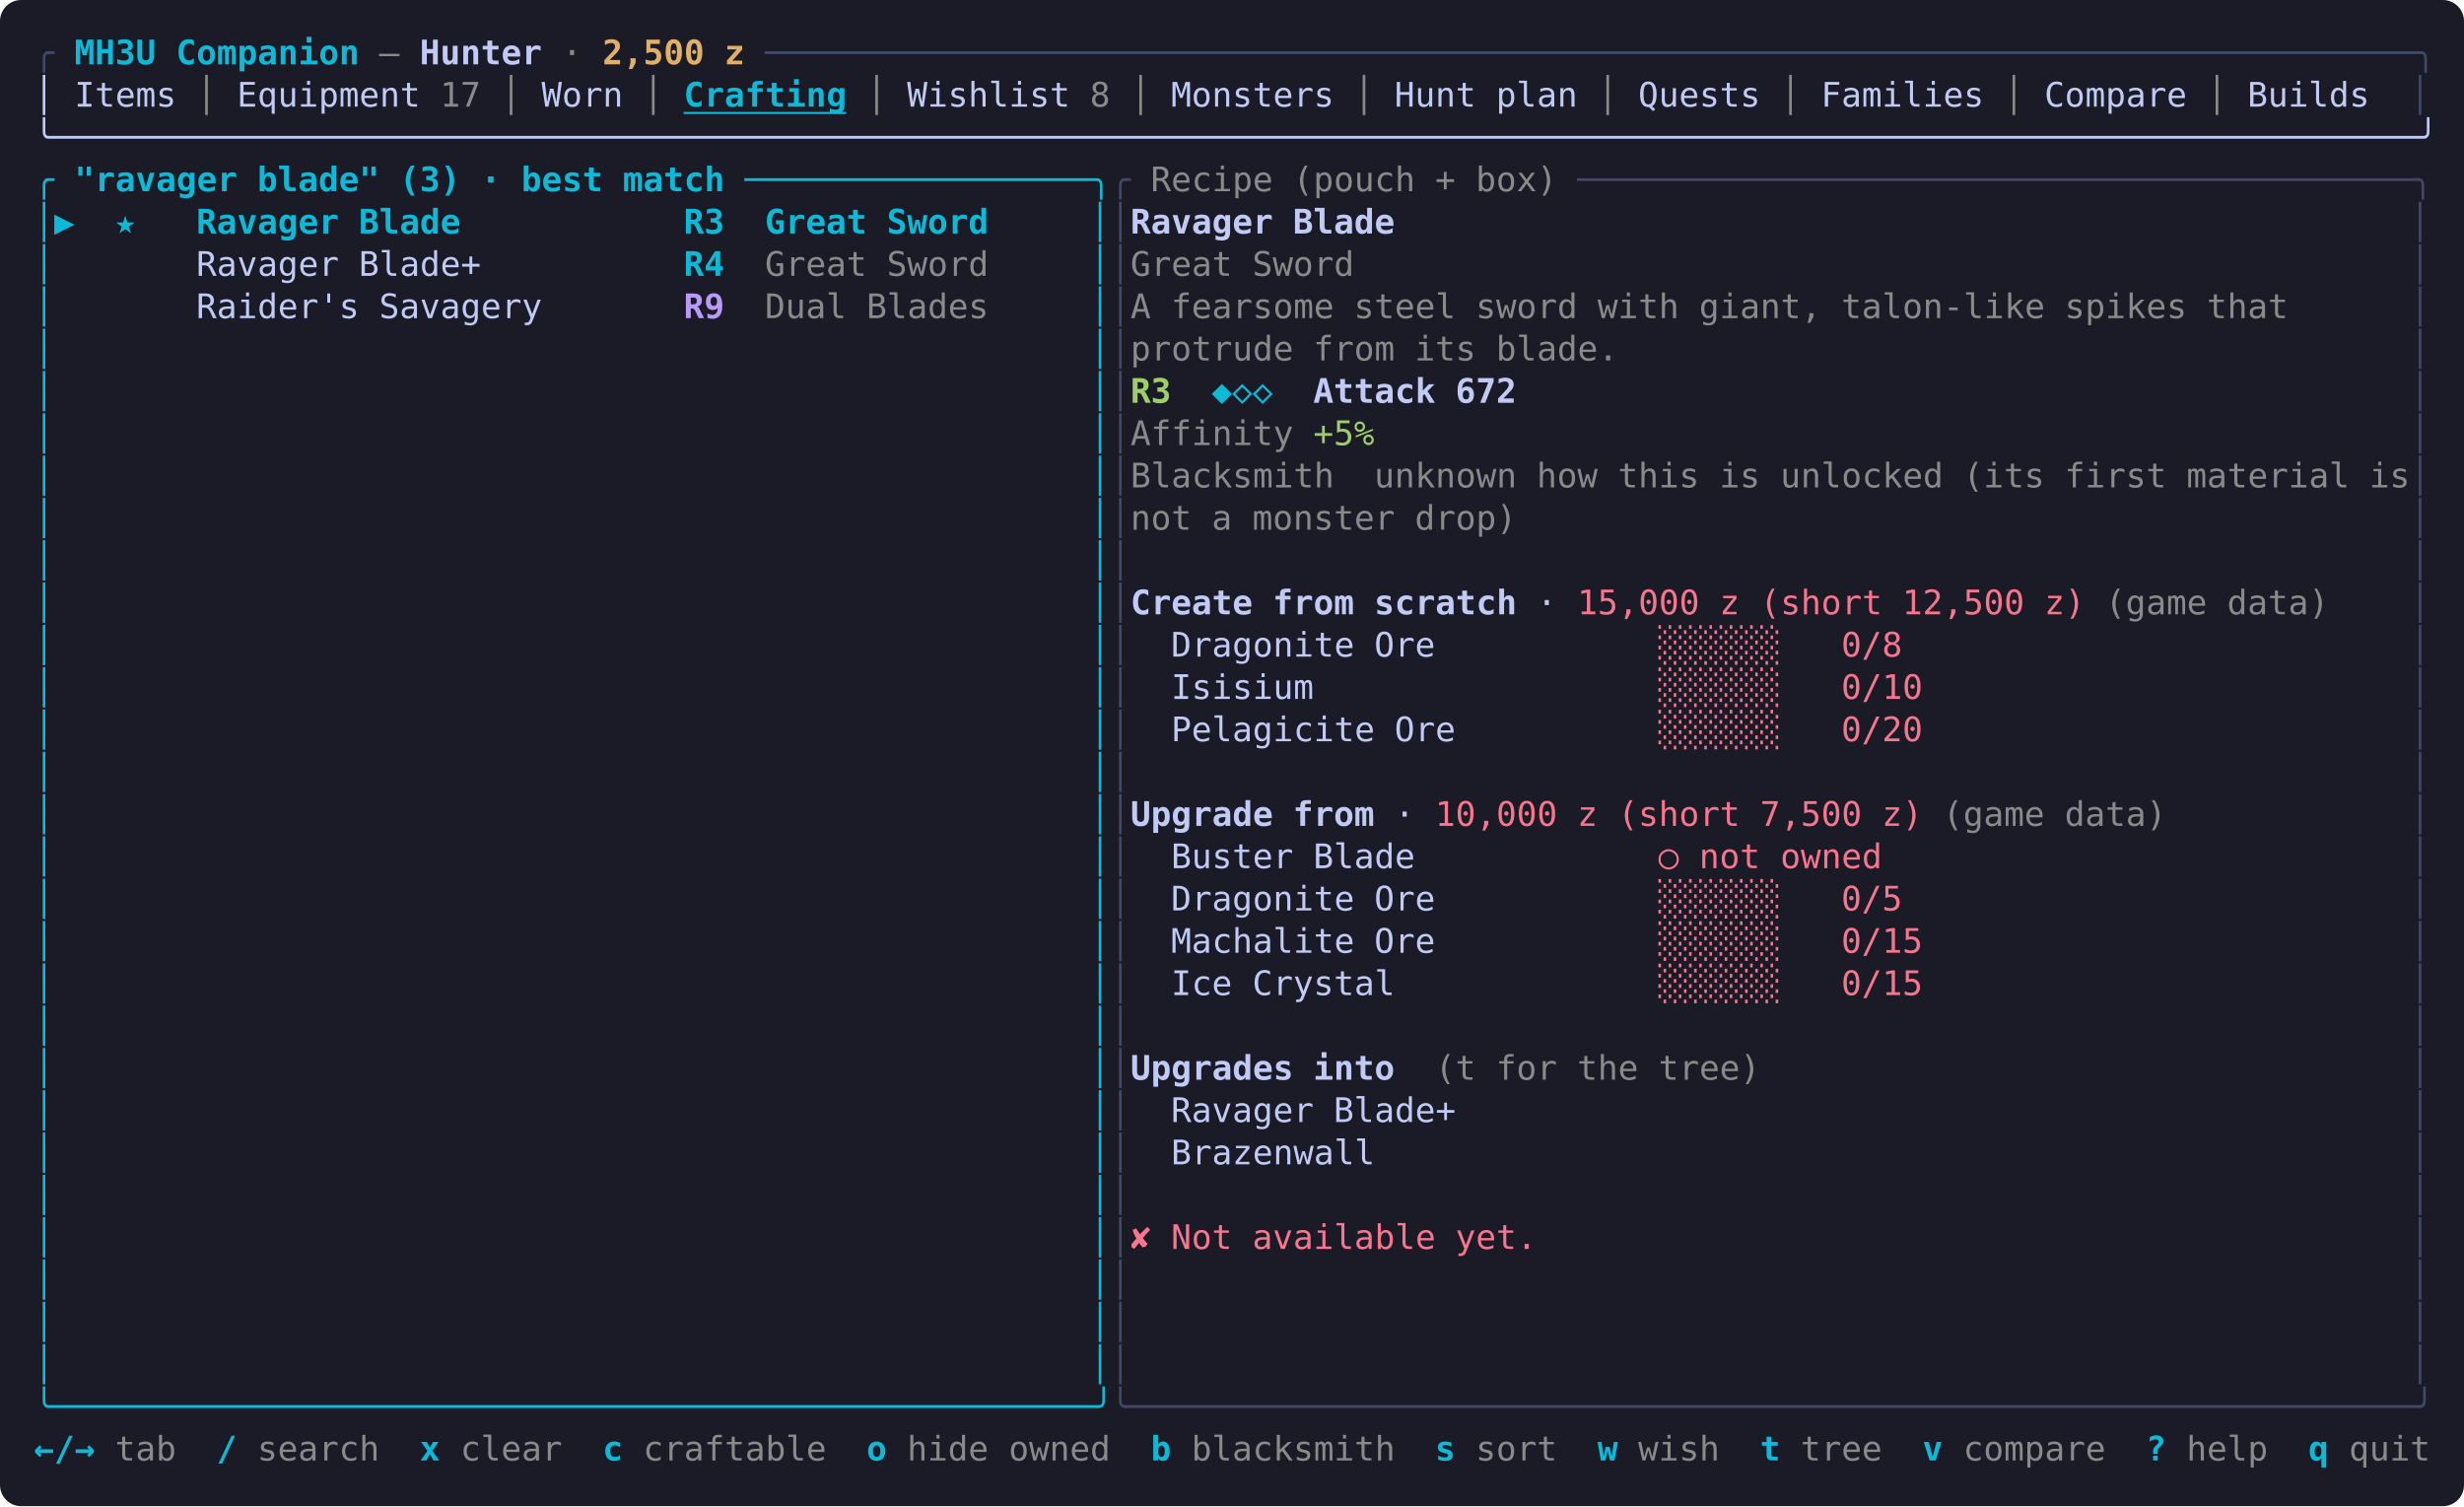
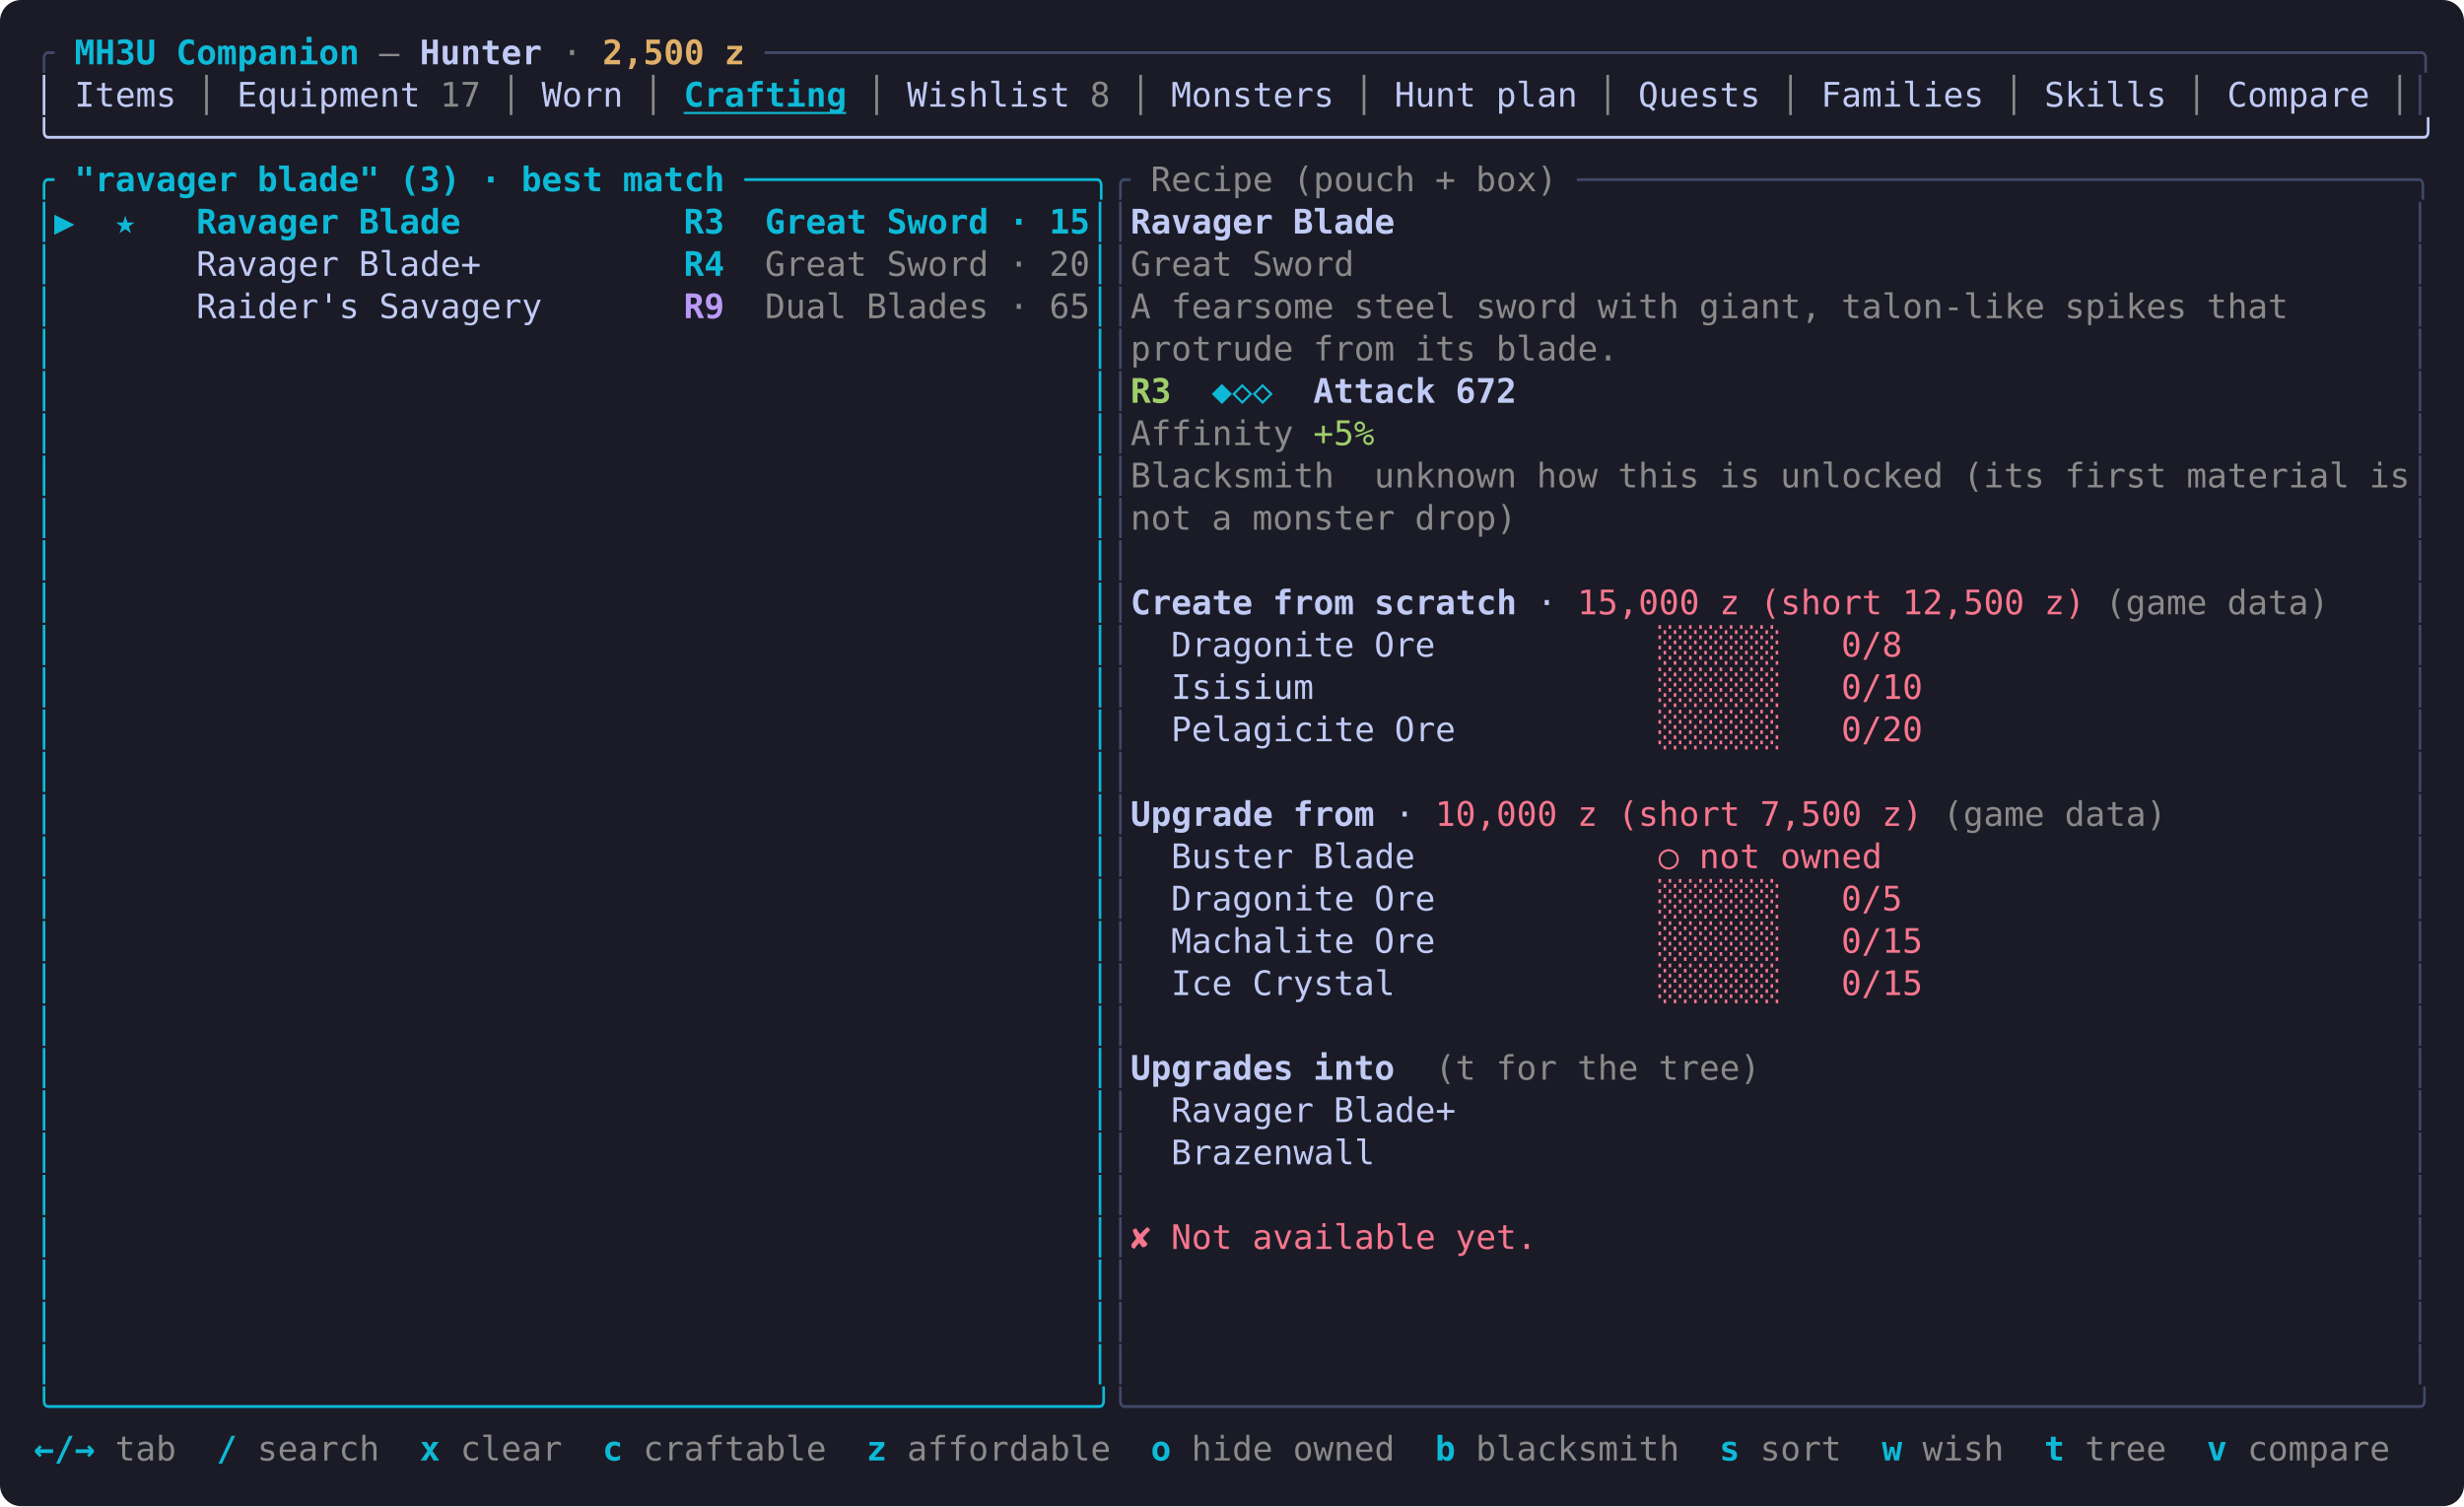
<svg xmlns="http://www.w3.org/2000/svg" width="1164.8" height="712" viewBox="0 0 1164.8 712" role="img">
  <rect width="100%" height="100%" rx="10" fill="#1a1b26" />
  <g font-family="'JetBrains Mono','JetBrainsMono Nerd Font','DejaVu Sans Mono',Menlo,Consolas,monospace" font-size="16">
    <text x="16.0" y="30.4" textLength="9.6" lengthAdjust="spacing" fill="#414868">╭</text>
    <text x="35.2" y="30.4" textLength="38.4" lengthAdjust="spacing" fill="#0db9d7" font-weight="bold">MH3U</text>
    <text x="83.2" y="30.4" textLength="86.4" lengthAdjust="spacing" fill="#0db9d7" font-weight="bold">Companion</text>
    <text x="179.2" y="30.4" textLength="9.6" lengthAdjust="spacing" fill="#8a8a8a">—</text>
    <text x="198.4" y="30.4" textLength="57.6" lengthAdjust="spacing" fill="#c0caf5" font-weight="bold">Hunter</text>
    <text x="265.6" y="30.4" textLength="9.6" lengthAdjust="spacing" fill="#8a8a8a">·</text>
    <text x="284.8" y="30.4" textLength="48.0" lengthAdjust="spacing" fill="#e0af68" font-weight="bold">2,500</text>
    <text x="342.4" y="30.4" textLength="9.6" lengthAdjust="spacing" fill="#e0af68" font-weight="bold">z</text>
    <text x="361.6" y="30.4" textLength="787.2" lengthAdjust="spacing" fill="#414868">─────────────────────────────────────────────────────────────────────────────────╮</text>
    <text x="16.0" y="50.4" textLength="9.6" lengthAdjust="spacing" fill="#c0caf5">│</text>
    <text x="35.2" y="50.4" textLength="48.0" lengthAdjust="spacing" fill="#c0caf5">Items</text>
    <text x="92.8" y="50.4" textLength="9.6" lengthAdjust="spacing" fill="#8a8a8a">│</text>
    <text x="112.0" y="50.4" textLength="86.4" lengthAdjust="spacing" fill="#c0caf5">Equipment</text>
    <text x="208.0" y="50.4" textLength="19.2" lengthAdjust="spacing" fill="#8a8a8a">17</text>
    <text x="236.8" y="50.4" textLength="9.6" lengthAdjust="spacing" fill="#8a8a8a">│</text>
    <text x="256.0" y="50.4" textLength="38.4" lengthAdjust="spacing" fill="#c0caf5">Worn</text>
    <text x="304.0" y="50.4" textLength="9.6" lengthAdjust="spacing" fill="#8a8a8a">│</text>
    <text x="323.2" y="50.4" textLength="76.8" lengthAdjust="spacing" fill="#0db9d7" font-weight="bold">Crafting</text>
    <line x1="323.2" y1="53.4" x2="400.0" y2="53.4" stroke="#0db9d7" stroke-width="1" />
    <text x="409.6" y="50.4" textLength="9.6" lengthAdjust="spacing" fill="#8a8a8a">│</text>
    <text x="428.8" y="50.4" textLength="76.8" lengthAdjust="spacing" fill="#c0caf5">Wishlist</text>
    <text x="515.2" y="50.4" textLength="9.6" lengthAdjust="spacing" fill="#8a8a8a">8</text>
    <text x="534.4" y="50.4" textLength="9.6" lengthAdjust="spacing" fill="#8a8a8a">│</text>
    <text x="553.6" y="50.4" textLength="76.8" lengthAdjust="spacing" fill="#c0caf5">Monsters</text>
    <text x="640.0" y="50.4" textLength="9.6" lengthAdjust="spacing" fill="#8a8a8a">│</text>
    <text x="659.2" y="50.4" textLength="38.4" lengthAdjust="spacing" fill="#c0caf5">Hunt</text>
    <text x="707.2" y="50.4" textLength="38.4" lengthAdjust="spacing" fill="#c0caf5">plan</text>
    <text x="755.2" y="50.4" textLength="9.6" lengthAdjust="spacing" fill="#8a8a8a">│</text>
    <text x="774.4" y="50.4" textLength="57.6" lengthAdjust="spacing" fill="#c0caf5">Quests</text>
    <text x="841.6" y="50.4" textLength="9.6" lengthAdjust="spacing" fill="#8a8a8a">│</text>
    <text x="860.8" y="50.4" textLength="76.8" lengthAdjust="spacing" fill="#c0caf5">Families</text>
    <text x="947.2" y="50.4" textLength="9.6" lengthAdjust="spacing" fill="#8a8a8a">│</text>
-     <text x="966.4" y="50.4" textLength="67.2" lengthAdjust="spacing" fill="#c0caf5">Compare</text>
-     <text x="1043.2" y="50.4" textLength="9.6" lengthAdjust="spacing" fill="#8a8a8a">│</text>
-     <text x="1062.4" y="50.4" textLength="57.6" lengthAdjust="spacing" fill="#c0caf5">Builds</text>
+     <text x="966.4" y="50.4" textLength="57.6" lengthAdjust="spacing" fill="#c0caf5">Skills</text>
+     <text x="1033.6" y="50.4" textLength="9.6" lengthAdjust="spacing" fill="#8a8a8a">│</text>
+     <text x="1052.8" y="50.4" textLength="67.2" lengthAdjust="spacing" fill="#c0caf5">Compare</text>
+     <text x="1129.6" y="50.4" textLength="9.6" lengthAdjust="spacing" fill="#8a8a8a">│</text>
    <text x="1139.2" y="50.4" textLength="9.6" lengthAdjust="spacing" fill="#414868">│</text>
    <text x="16.0" y="70.4" textLength="1132.8" lengthAdjust="spacing" fill="#c0caf5">╰────────────────────────────────────────────────────────────────────────────────────────────────────────────────────╯</text>
    <text x="16.0" y="90.4" textLength="9.6" lengthAdjust="spacing" fill="#0db9d7">╭</text>
    <text x="35.2" y="90.4" textLength="76.8" lengthAdjust="spacing" fill="#0db9d7" font-weight="bold">"ravager</text>
    <text x="121.6" y="90.4" textLength="57.6" lengthAdjust="spacing" fill="#0db9d7" font-weight="bold">blade"</text>
    <text x="188.8" y="90.4" textLength="28.8" lengthAdjust="spacing" fill="#0db9d7" font-weight="bold">(3)</text>
    <text x="227.2" y="90.4" textLength="9.6" lengthAdjust="spacing" fill="#0db9d7" font-weight="bold">·</text>
    <text x="246.4" y="90.4" textLength="38.4" lengthAdjust="spacing" fill="#0db9d7" font-weight="bold">best</text>
    <text x="294.4" y="90.4" textLength="48.0" lengthAdjust="spacing" fill="#0db9d7" font-weight="bold">match</text>
    <text x="352.0" y="90.4" textLength="172.8" lengthAdjust="spacing" fill="#0db9d7">─────────────────╮</text>
    <text x="524.8" y="90.4" textLength="9.6" lengthAdjust="spacing" fill="#414868">╭</text>
    <text x="544.0" y="90.4" textLength="57.6" lengthAdjust="spacing" fill="#8a8a8a">Recipe</text>
    <text x="611.2" y="90.4" textLength="57.6" lengthAdjust="spacing" fill="#8a8a8a">(pouch</text>
    <text x="678.4" y="90.4" textLength="9.6" lengthAdjust="spacing" fill="#8a8a8a">+</text>
    <text x="697.6" y="90.4" textLength="38.4" lengthAdjust="spacing" fill="#8a8a8a">box)</text>
    <text x="745.6" y="90.4" textLength="403.2" lengthAdjust="spacing" fill="#414868">─────────────────────────────────────────╮</text>
    <text x="16.0" y="110.4" textLength="9.6" lengthAdjust="spacing" fill="#0db9d7">│</text>
    <text x="25.6" y="110.4" textLength="9.6" lengthAdjust="spacing" fill="#0db9d7" font-weight="bold">▶︎</text>
    <text x="54.4" y="110.4" textLength="9.6" lengthAdjust="spacing" fill="#0db9d7" font-weight="bold">★︎</text>
    <text x="92.8" y="110.4" textLength="67.2" lengthAdjust="spacing" fill="#0db9d7" font-weight="bold">Ravager</text>
    <text x="169.6" y="110.4" textLength="48.0" lengthAdjust="spacing" fill="#0db9d7" font-weight="bold">Blade</text>
    <text x="323.2" y="110.4" textLength="19.2" lengthAdjust="spacing" fill="#0db9d7" font-weight="bold">R3</text>
    <text x="361.6" y="110.4" textLength="48.0" lengthAdjust="spacing" fill="#0db9d7" font-weight="bold">Great</text>
    <text x="419.2" y="110.4" textLength="48.0" lengthAdjust="spacing" fill="#0db9d7" font-weight="bold">Sword</text>
+     <text x="476.8" y="110.4" textLength="9.6" lengthAdjust="spacing" fill="#0db9d7" font-weight="bold">·</text>
+     <text x="496.0" y="110.4" textLength="19.2" lengthAdjust="spacing" fill="#0db9d7" font-weight="bold">15</text>
    <text x="515.2" y="110.4" textLength="9.6" lengthAdjust="spacing" fill="#0db9d7">│</text>
    <text x="524.8" y="110.4" textLength="9.6" lengthAdjust="spacing" fill="#414868">│</text>
    <text x="534.4" y="110.4" textLength="67.2" lengthAdjust="spacing" fill="#c0caf5" font-weight="bold">Ravager</text>
    <text x="611.2" y="110.4" textLength="48.0" lengthAdjust="spacing" fill="#c0caf5" font-weight="bold">Blade</text>
    <text x="1139.2" y="110.4" textLength="9.6" lengthAdjust="spacing" fill="#414868">│</text>
    <text x="16.0" y="130.4" textLength="9.6" lengthAdjust="spacing" fill="#0db9d7">│</text>
    <text x="92.8" y="130.4" textLength="67.2" lengthAdjust="spacing" fill="#c0caf5">Ravager</text>
    <text x="169.6" y="130.4" textLength="57.6" lengthAdjust="spacing" fill="#c0caf5">Blade+</text>
    <text x="323.2" y="130.4" textLength="19.2" lengthAdjust="spacing" fill="#0db9d7" font-weight="bold">R4</text>
    <text x="361.6" y="130.4" textLength="48.0" lengthAdjust="spacing" fill="#8a8a8a">Great</text>
    <text x="419.2" y="130.4" textLength="48.0" lengthAdjust="spacing" fill="#8a8a8a">Sword</text>
+     <text x="476.8" y="130.4" textLength="9.6" lengthAdjust="spacing" fill="#8a8a8a">·</text>
+     <text x="496.0" y="130.4" textLength="19.2" lengthAdjust="spacing" fill="#8a8a8a">20</text>
    <text x="515.2" y="130.4" textLength="9.6" lengthAdjust="spacing" fill="#0db9d7">│</text>
    <text x="524.8" y="130.4" textLength="9.6" lengthAdjust="spacing" fill="#414868">│</text>
    <text x="534.4" y="130.4" textLength="48.0" lengthAdjust="spacing" fill="#8a8a8a">Great</text>
    <text x="592.0" y="130.4" textLength="48.0" lengthAdjust="spacing" fill="#8a8a8a">Sword</text>
    <text x="1139.2" y="130.4" textLength="9.6" lengthAdjust="spacing" fill="#414868">│</text>
    <text x="16.0" y="150.4" textLength="9.6" lengthAdjust="spacing" fill="#0db9d7">│</text>
    <text x="92.8" y="150.4" textLength="76.8" lengthAdjust="spacing" fill="#c0caf5">Raider's</text>
    <text x="179.2" y="150.4" textLength="76.8" lengthAdjust="spacing" fill="#c0caf5">Savagery</text>
    <text x="323.2" y="150.4" textLength="19.2" lengthAdjust="spacing" fill="#bb9af7" font-weight="bold">R9</text>
    <text x="361.6" y="150.4" textLength="38.4" lengthAdjust="spacing" fill="#8a8a8a">Dual</text>
    <text x="409.6" y="150.4" textLength="57.6" lengthAdjust="spacing" fill="#8a8a8a">Blades</text>
+     <text x="476.8" y="150.4" textLength="9.6" lengthAdjust="spacing" fill="#8a8a8a">·</text>
+     <text x="496.0" y="150.4" textLength="19.2" lengthAdjust="spacing" fill="#8a8a8a">65</text>
    <text x="515.2" y="150.4" textLength="9.6" lengthAdjust="spacing" fill="#0db9d7">│</text>
    <text x="524.8" y="150.4" textLength="9.6" lengthAdjust="spacing" fill="#414868">│</text>
    <text x="534.4" y="150.4" textLength="9.6" lengthAdjust="spacing" fill="#8a8a8a">A</text>
    <text x="553.6" y="150.4" textLength="76.8" lengthAdjust="spacing" fill="#8a8a8a">fearsome</text>
    <text x="640.0" y="150.4" textLength="48.0" lengthAdjust="spacing" fill="#8a8a8a">steel</text>
    <text x="697.6" y="150.4" textLength="48.0" lengthAdjust="spacing" fill="#8a8a8a">sword</text>
    <text x="755.2" y="150.4" textLength="38.4" lengthAdjust="spacing" fill="#8a8a8a">with</text>
    <text x="803.2" y="150.4" textLength="57.6" lengthAdjust="spacing" fill="#8a8a8a">giant,</text>
    <text x="870.4" y="150.4" textLength="96.0" lengthAdjust="spacing" fill="#8a8a8a">talon-like</text>
    <text x="976.0" y="150.4" textLength="57.6" lengthAdjust="spacing" fill="#8a8a8a">spikes</text>
    <text x="1043.2" y="150.4" textLength="38.4" lengthAdjust="spacing" fill="#8a8a8a">that</text>
    <text x="1139.2" y="150.4" textLength="9.6" lengthAdjust="spacing" fill="#414868">│</text>
    <text x="16.0" y="170.4" textLength="9.6" lengthAdjust="spacing" fill="#0db9d7">│</text>
    <text x="515.2" y="170.4" textLength="9.6" lengthAdjust="spacing" fill="#0db9d7">│</text>
    <text x="524.8" y="170.4" textLength="9.6" lengthAdjust="spacing" fill="#414868">│</text>
    <text x="534.4" y="170.4" textLength="76.8" lengthAdjust="spacing" fill="#8a8a8a">protrude</text>
    <text x="620.8" y="170.4" textLength="38.4" lengthAdjust="spacing" fill="#8a8a8a">from</text>
    <text x="668.8" y="170.4" textLength="28.8" lengthAdjust="spacing" fill="#8a8a8a">its</text>
    <text x="707.2" y="170.4" textLength="57.6" lengthAdjust="spacing" fill="#8a8a8a">blade.</text>
    <text x="1139.2" y="170.4" textLength="9.6" lengthAdjust="spacing" fill="#414868">│</text>
    <text x="16.0" y="190.4" textLength="9.6" lengthAdjust="spacing" fill="#0db9d7">│</text>
    <text x="515.2" y="190.4" textLength="9.6" lengthAdjust="spacing" fill="#0db9d7">│</text>
    <text x="524.8" y="190.4" textLength="9.6" lengthAdjust="spacing" fill="#414868">│</text>
    <text x="534.4" y="190.4" textLength="19.2" lengthAdjust="spacing" fill="#9ece6a" font-weight="bold">R3</text>
    <text x="572.8" y="190.4" textLength="28.8" lengthAdjust="spacing" fill="#0db9d7">◆◇◇</text>
    <text x="620.8" y="190.4" textLength="57.6" lengthAdjust="spacing" fill="#c0caf5" font-weight="bold">Attack</text>
    <text x="688.0" y="190.4" textLength="28.8" lengthAdjust="spacing" fill="#c0caf5" font-weight="bold">672</text>
    <text x="1139.2" y="190.4" textLength="9.6" lengthAdjust="spacing" fill="#414868">│</text>
    <text x="16.0" y="210.4" textLength="9.6" lengthAdjust="spacing" fill="#0db9d7">│</text>
    <text x="515.2" y="210.4" textLength="9.6" lengthAdjust="spacing" fill="#0db9d7">│</text>
    <text x="524.8" y="210.4" textLength="9.6" lengthAdjust="spacing" fill="#414868">│</text>
    <text x="534.4" y="210.4" textLength="76.8" lengthAdjust="spacing" fill="#8a8a8a">Affinity</text>
    <text x="620.8" y="210.4" textLength="28.8" lengthAdjust="spacing" fill="#9ece6a">+5%</text>
    <text x="1139.2" y="210.4" textLength="9.6" lengthAdjust="spacing" fill="#414868">│</text>
    <text x="16.0" y="230.4" textLength="9.6" lengthAdjust="spacing" fill="#0db9d7">│</text>
    <text x="515.2" y="230.4" textLength="9.6" lengthAdjust="spacing" fill="#0db9d7">│</text>
    <text x="524.8" y="230.4" textLength="9.6" lengthAdjust="spacing" fill="#414868">│</text>
    <text x="534.4" y="230.4" textLength="96.0" lengthAdjust="spacing" fill="#8a8a8a">Blacksmith</text>
    <text x="649.6" y="230.4" textLength="67.2" lengthAdjust="spacing" fill="#8a8a8a">unknown</text>
    <text x="726.4" y="230.4" textLength="28.8" lengthAdjust="spacing" fill="#8a8a8a">how</text>
    <text x="764.8" y="230.4" textLength="38.4" lengthAdjust="spacing" fill="#8a8a8a">this</text>
    <text x="812.8" y="230.4" textLength="19.2" lengthAdjust="spacing" fill="#8a8a8a">is</text>
    <text x="841.6" y="230.4" textLength="76.8" lengthAdjust="spacing" fill="#8a8a8a">unlocked</text>
    <text x="928.0" y="230.4" textLength="38.4" lengthAdjust="spacing" fill="#8a8a8a">(its</text>
    <text x="976.0" y="230.4" textLength="48.0" lengthAdjust="spacing" fill="#8a8a8a">first</text>
    <text x="1033.6" y="230.4" textLength="76.8" lengthAdjust="spacing" fill="#8a8a8a">material</text>
    <text x="1120.0" y="230.4" textLength="19.2" lengthAdjust="spacing" fill="#8a8a8a">is</text>
    <text x="1139.2" y="230.4" textLength="9.6" lengthAdjust="spacing" fill="#414868">│</text>
    <text x="16.0" y="250.4" textLength="9.6" lengthAdjust="spacing" fill="#0db9d7">│</text>
    <text x="515.2" y="250.4" textLength="9.6" lengthAdjust="spacing" fill="#0db9d7">│</text>
    <text x="524.8" y="250.4" textLength="9.6" lengthAdjust="spacing" fill="#414868">│</text>
    <text x="534.4" y="250.4" textLength="28.8" lengthAdjust="spacing" fill="#8a8a8a">not</text>
    <text x="572.8" y="250.4" textLength="9.6" lengthAdjust="spacing" fill="#8a8a8a">a</text>
    <text x="592.0" y="250.4" textLength="67.2" lengthAdjust="spacing" fill="#8a8a8a">monster</text>
    <text x="668.8" y="250.4" textLength="48.0" lengthAdjust="spacing" fill="#8a8a8a">drop)</text>
    <text x="1139.2" y="250.4" textLength="9.6" lengthAdjust="spacing" fill="#414868">│</text>
    <text x="16.0" y="270.4" textLength="9.6" lengthAdjust="spacing" fill="#0db9d7">│</text>
    <text x="515.2" y="270.4" textLength="9.6" lengthAdjust="spacing" fill="#0db9d7">│</text>
    <text x="524.8" y="270.4" textLength="9.6" lengthAdjust="spacing" fill="#414868">│</text>
    <text x="1139.2" y="270.4" textLength="9.6" lengthAdjust="spacing" fill="#414868">│</text>
    <text x="16.0" y="290.4" textLength="9.6" lengthAdjust="spacing" fill="#0db9d7">│</text>
    <text x="515.2" y="290.4" textLength="9.6" lengthAdjust="spacing" fill="#0db9d7">│</text>
    <text x="524.8" y="290.4" textLength="9.6" lengthAdjust="spacing" fill="#414868">│</text>
    <text x="534.4" y="290.4" textLength="57.6" lengthAdjust="spacing" fill="#c0caf5" font-weight="bold">Create</text>
    <text x="601.6" y="290.4" textLength="38.4" lengthAdjust="spacing" fill="#c0caf5" font-weight="bold">from</text>
    <text x="649.6" y="290.4" textLength="67.2" lengthAdjust="spacing" fill="#c0caf5" font-weight="bold">scratch</text>
    <text x="726.4" y="290.4" textLength="9.6" lengthAdjust="spacing" fill="#c0caf5">·</text>
    <text x="745.6" y="290.4" textLength="57.6" lengthAdjust="spacing" fill="#f7768e">15,000</text>
    <text x="812.8" y="290.4" textLength="9.6" lengthAdjust="spacing" fill="#f7768e">z</text>
    <text x="832.0" y="290.4" textLength="57.6" lengthAdjust="spacing" fill="#f7768e">(short</text>
    <text x="899.2" y="290.4" textLength="57.6" lengthAdjust="spacing" fill="#f7768e">12,500</text>
    <text x="966.4" y="290.4" textLength="19.2" lengthAdjust="spacing" fill="#f7768e">z)</text>
    <text x="995.2" y="290.4" textLength="48.0" lengthAdjust="spacing" fill="#8a8a8a">(game</text>
    <text x="1052.8" y="290.4" textLength="48.0" lengthAdjust="spacing" fill="#8a8a8a">data)</text>
    <text x="1139.2" y="290.4" textLength="9.6" lengthAdjust="spacing" fill="#414868">│</text>
    <text x="16.0" y="310.4" textLength="9.6" lengthAdjust="spacing" fill="#0db9d7">│</text>
    <text x="515.2" y="310.4" textLength="9.6" lengthAdjust="spacing" fill="#0db9d7">│</text>
    <text x="524.8" y="310.4" textLength="9.6" lengthAdjust="spacing" fill="#414868">│</text>
    <text x="553.6" y="310.4" textLength="86.4" lengthAdjust="spacing" fill="#c0caf5">Dragonite</text>
    <text x="649.6" y="310.4" textLength="28.8" lengthAdjust="spacing" fill="#c0caf5">Ore</text>
    <text x="784.0" y="310.4" textLength="57.6" lengthAdjust="spacing" fill="#f7768e">░░░░░░</text>
    <text x="870.4" y="310.4" textLength="28.8" lengthAdjust="spacing" fill="#f7768e">0/8</text>
    <text x="1139.2" y="310.4" textLength="9.6" lengthAdjust="spacing" fill="#414868">│</text>
    <text x="16.0" y="330.4" textLength="9.6" lengthAdjust="spacing" fill="#0db9d7">│</text>
    <text x="515.2" y="330.4" textLength="9.6" lengthAdjust="spacing" fill="#0db9d7">│</text>
    <text x="524.8" y="330.4" textLength="9.6" lengthAdjust="spacing" fill="#414868">│</text>
    <text x="553.6" y="330.4" textLength="67.2" lengthAdjust="spacing" fill="#c0caf5">Isisium</text>
    <text x="784.0" y="330.4" textLength="57.6" lengthAdjust="spacing" fill="#f7768e">░░░░░░</text>
    <text x="870.4" y="330.4" textLength="38.4" lengthAdjust="spacing" fill="#f7768e">0/10</text>
    <text x="1139.2" y="330.4" textLength="9.6" lengthAdjust="spacing" fill="#414868">│</text>
    <text x="16.0" y="350.4" textLength="9.6" lengthAdjust="spacing" fill="#0db9d7">│</text>
    <text x="515.2" y="350.4" textLength="9.6" lengthAdjust="spacing" fill="#0db9d7">│</text>
    <text x="524.8" y="350.4" textLength="9.6" lengthAdjust="spacing" fill="#414868">│</text>
    <text x="553.6" y="350.4" textLength="96.0" lengthAdjust="spacing" fill="#c0caf5">Pelagicite</text>
    <text x="659.2" y="350.4" textLength="28.8" lengthAdjust="spacing" fill="#c0caf5">Ore</text>
    <text x="784.0" y="350.4" textLength="57.6" lengthAdjust="spacing" fill="#f7768e">░░░░░░</text>
    <text x="870.4" y="350.4" textLength="38.4" lengthAdjust="spacing" fill="#f7768e">0/20</text>
    <text x="1139.2" y="350.4" textLength="9.6" lengthAdjust="spacing" fill="#414868">│</text>
    <text x="16.0" y="370.4" textLength="9.6" lengthAdjust="spacing" fill="#0db9d7">│</text>
    <text x="515.2" y="370.4" textLength="9.6" lengthAdjust="spacing" fill="#0db9d7">│</text>
    <text x="524.8" y="370.4" textLength="9.6" lengthAdjust="spacing" fill="#414868">│</text>
    <text x="1139.2" y="370.4" textLength="9.6" lengthAdjust="spacing" fill="#414868">│</text>
    <text x="16.0" y="390.4" textLength="9.6" lengthAdjust="spacing" fill="#0db9d7">│</text>
    <text x="515.2" y="390.4" textLength="9.6" lengthAdjust="spacing" fill="#0db9d7">│</text>
    <text x="524.8" y="390.4" textLength="9.6" lengthAdjust="spacing" fill="#414868">│</text>
    <text x="534.4" y="390.4" textLength="67.2" lengthAdjust="spacing" fill="#c0caf5" font-weight="bold">Upgrade</text>
    <text x="611.2" y="390.4" textLength="38.4" lengthAdjust="spacing" fill="#c0caf5" font-weight="bold">from</text>
    <text x="659.2" y="390.4" textLength="9.6" lengthAdjust="spacing" fill="#c0caf5">·</text>
    <text x="678.4" y="390.4" textLength="57.6" lengthAdjust="spacing" fill="#f7768e">10,000</text>
    <text x="745.6" y="390.4" textLength="9.6" lengthAdjust="spacing" fill="#f7768e">z</text>
    <text x="764.8" y="390.4" textLength="57.6" lengthAdjust="spacing" fill="#f7768e">(short</text>
    <text x="832.0" y="390.4" textLength="48.0" lengthAdjust="spacing" fill="#f7768e">7,500</text>
    <text x="889.6" y="390.4" textLength="19.2" lengthAdjust="spacing" fill="#f7768e">z)</text>
    <text x="918.4" y="390.4" textLength="48.0" lengthAdjust="spacing" fill="#8a8a8a">(game</text>
    <text x="976.0" y="390.4" textLength="48.0" lengthAdjust="spacing" fill="#8a8a8a">data)</text>
    <text x="1139.2" y="390.4" textLength="9.6" lengthAdjust="spacing" fill="#414868">│</text>
    <text x="16.0" y="410.4" textLength="9.6" lengthAdjust="spacing" fill="#0db9d7">│</text>
    <text x="515.2" y="410.4" textLength="9.6" lengthAdjust="spacing" fill="#0db9d7">│</text>
    <text x="524.8" y="410.4" textLength="9.6" lengthAdjust="spacing" fill="#414868">│</text>
    <text x="553.6" y="410.4" textLength="57.6" lengthAdjust="spacing" fill="#c0caf5">Buster</text>
    <text x="620.8" y="410.4" textLength="48.0" lengthAdjust="spacing" fill="#c0caf5">Blade</text>
    <text x="784.0" y="410.4" textLength="9.6" lengthAdjust="spacing" fill="#f7768e">○</text>
    <text x="803.2" y="410.4" textLength="28.8" lengthAdjust="spacing" fill="#f7768e">not</text>
    <text x="841.6" y="410.4" textLength="48.0" lengthAdjust="spacing" fill="#f7768e">owned</text>
    <text x="1139.2" y="410.4" textLength="9.6" lengthAdjust="spacing" fill="#414868">│</text>
    <text x="16.0" y="430.4" textLength="9.6" lengthAdjust="spacing" fill="#0db9d7">│</text>
    <text x="515.2" y="430.4" textLength="9.6" lengthAdjust="spacing" fill="#0db9d7">│</text>
    <text x="524.8" y="430.4" textLength="9.6" lengthAdjust="spacing" fill="#414868">│</text>
    <text x="553.6" y="430.4" textLength="86.4" lengthAdjust="spacing" fill="#c0caf5">Dragonite</text>
    <text x="649.6" y="430.4" textLength="28.8" lengthAdjust="spacing" fill="#c0caf5">Ore</text>
    <text x="784.0" y="430.4" textLength="57.6" lengthAdjust="spacing" fill="#f7768e">░░░░░░</text>
    <text x="870.4" y="430.4" textLength="28.8" lengthAdjust="spacing" fill="#f7768e">0/5</text>
    <text x="1139.2" y="430.4" textLength="9.6" lengthAdjust="spacing" fill="#414868">│</text>
    <text x="16.0" y="450.4" textLength="9.6" lengthAdjust="spacing" fill="#0db9d7">│</text>
    <text x="515.2" y="450.4" textLength="9.6" lengthAdjust="spacing" fill="#0db9d7">│</text>
    <text x="524.8" y="450.4" textLength="9.6" lengthAdjust="spacing" fill="#414868">│</text>
    <text x="553.6" y="450.4" textLength="86.4" lengthAdjust="spacing" fill="#c0caf5">Machalite</text>
    <text x="649.6" y="450.4" textLength="28.8" lengthAdjust="spacing" fill="#c0caf5">Ore</text>
    <text x="784.0" y="450.4" textLength="57.6" lengthAdjust="spacing" fill="#f7768e">░░░░░░</text>
    <text x="870.4" y="450.4" textLength="38.4" lengthAdjust="spacing" fill="#f7768e">0/15</text>
    <text x="1139.2" y="450.4" textLength="9.6" lengthAdjust="spacing" fill="#414868">│</text>
    <text x="16.0" y="470.4" textLength="9.6" lengthAdjust="spacing" fill="#0db9d7">│</text>
    <text x="515.2" y="470.4" textLength="9.6" lengthAdjust="spacing" fill="#0db9d7">│</text>
    <text x="524.8" y="470.4" textLength="9.6" lengthAdjust="spacing" fill="#414868">│</text>
    <text x="553.6" y="470.4" textLength="28.8" lengthAdjust="spacing" fill="#c0caf5">Ice</text>
    <text x="592.0" y="470.4" textLength="67.2" lengthAdjust="spacing" fill="#c0caf5">Crystal</text>
    <text x="784.0" y="470.4" textLength="57.6" lengthAdjust="spacing" fill="#f7768e">░░░░░░</text>
    <text x="870.4" y="470.4" textLength="38.4" lengthAdjust="spacing" fill="#f7768e">0/15</text>
    <text x="1139.2" y="470.4" textLength="9.6" lengthAdjust="spacing" fill="#414868">│</text>
    <text x="16.0" y="490.4" textLength="9.6" lengthAdjust="spacing" fill="#0db9d7">│</text>
    <text x="515.2" y="490.4" textLength="9.6" lengthAdjust="spacing" fill="#0db9d7">│</text>
    <text x="524.8" y="490.4" textLength="9.6" lengthAdjust="spacing" fill="#414868">│</text>
    <text x="1139.2" y="490.4" textLength="9.6" lengthAdjust="spacing" fill="#414868">│</text>
    <text x="16.0" y="510.4" textLength="9.6" lengthAdjust="spacing" fill="#0db9d7">│</text>
    <text x="515.2" y="510.4" textLength="9.6" lengthAdjust="spacing" fill="#0db9d7">│</text>
    <text x="524.8" y="510.4" textLength="9.6" lengthAdjust="spacing" fill="#414868">│</text>
    <text x="534.4" y="510.4" textLength="76.8" lengthAdjust="spacing" fill="#c0caf5" font-weight="bold">Upgrades</text>
    <text x="620.8" y="510.4" textLength="38.4" lengthAdjust="spacing" fill="#c0caf5" font-weight="bold">into</text>
    <text x="678.4" y="510.4" textLength="19.2" lengthAdjust="spacing" fill="#8a8a8a">(t</text>
    <text x="707.2" y="510.4" textLength="28.8" lengthAdjust="spacing" fill="#8a8a8a">for</text>
    <text x="745.6" y="510.4" textLength="28.8" lengthAdjust="spacing" fill="#8a8a8a">the</text>
    <text x="784.0" y="510.4" textLength="48.0" lengthAdjust="spacing" fill="#8a8a8a">tree)</text>
    <text x="1139.2" y="510.4" textLength="9.6" lengthAdjust="spacing" fill="#414868">│</text>
    <text x="16.0" y="530.4" textLength="9.6" lengthAdjust="spacing" fill="#0db9d7">│</text>
    <text x="515.2" y="530.4" textLength="9.6" lengthAdjust="spacing" fill="#0db9d7">│</text>
    <text x="524.8" y="530.4" textLength="9.6" lengthAdjust="spacing" fill="#414868">│</text>
    <text x="553.6" y="530.4" textLength="67.2" lengthAdjust="spacing" fill="#c0caf5">Ravager</text>
    <text x="630.4" y="530.4" textLength="57.6" lengthAdjust="spacing" fill="#c0caf5">Blade+</text>
    <text x="1139.2" y="530.4" textLength="9.6" lengthAdjust="spacing" fill="#414868">│</text>
    <text x="16.0" y="550.4" textLength="9.6" lengthAdjust="spacing" fill="#0db9d7">│</text>
    <text x="515.2" y="550.4" textLength="9.6" lengthAdjust="spacing" fill="#0db9d7">│</text>
    <text x="524.8" y="550.4" textLength="9.6" lengthAdjust="spacing" fill="#414868">│</text>
    <text x="553.6" y="550.4" textLength="96.0" lengthAdjust="spacing" fill="#c0caf5">Brazenwall</text>
    <text x="1139.2" y="550.4" textLength="9.6" lengthAdjust="spacing" fill="#414868">│</text>
    <text x="16.0" y="570.4" textLength="9.6" lengthAdjust="spacing" fill="#0db9d7">│</text>
    <text x="515.2" y="570.4" textLength="9.6" lengthAdjust="spacing" fill="#0db9d7">│</text>
    <text x="524.8" y="570.4" textLength="9.6" lengthAdjust="spacing" fill="#414868">│</text>
    <text x="1139.2" y="570.4" textLength="9.6" lengthAdjust="spacing" fill="#414868">│</text>
    <text x="16.0" y="590.4" textLength="9.6" lengthAdjust="spacing" fill="#0db9d7">│</text>
    <text x="515.2" y="590.4" textLength="9.6" lengthAdjust="spacing" fill="#0db9d7">│</text>
    <text x="524.8" y="590.4" textLength="9.6" lengthAdjust="spacing" fill="#414868">│</text>
    <text x="534.4" y="590.4" textLength="9.6" lengthAdjust="spacing" fill="#f7768e">✘︎</text>
    <text x="553.6" y="590.4" textLength="28.8" lengthAdjust="spacing" fill="#f7768e">Not</text>
    <text x="592.0" y="590.4" textLength="86.4" lengthAdjust="spacing" fill="#f7768e">available</text>
    <text x="688.0" y="590.4" textLength="38.4" lengthAdjust="spacing" fill="#f7768e">yet.</text>
    <text x="1139.2" y="590.4" textLength="9.6" lengthAdjust="spacing" fill="#414868">│</text>
    <text x="16.0" y="610.4" textLength="9.6" lengthAdjust="spacing" fill="#0db9d7">│</text>
    <text x="515.2" y="610.4" textLength="9.6" lengthAdjust="spacing" fill="#0db9d7">│</text>
    <text x="524.8" y="610.4" textLength="9.6" lengthAdjust="spacing" fill="#414868">│</text>
    <text x="1139.2" y="610.4" textLength="9.6" lengthAdjust="spacing" fill="#414868">│</text>
    <text x="16.0" y="630.4" textLength="9.6" lengthAdjust="spacing" fill="#0db9d7">│</text>
    <text x="515.2" y="630.4" textLength="9.6" lengthAdjust="spacing" fill="#0db9d7">│</text>
    <text x="524.8" y="630.4" textLength="9.6" lengthAdjust="spacing" fill="#414868">│</text>
    <text x="1139.2" y="630.4" textLength="9.6" lengthAdjust="spacing" fill="#414868">│</text>
    <text x="16.0" y="650.4" textLength="9.6" lengthAdjust="spacing" fill="#0db9d7">│</text>
    <text x="515.2" y="650.4" textLength="9.6" lengthAdjust="spacing" fill="#0db9d7">│</text>
    <text x="524.8" y="650.4" textLength="9.6" lengthAdjust="spacing" fill="#414868">│</text>
    <text x="1139.2" y="650.4" textLength="9.6" lengthAdjust="spacing" fill="#414868">│</text>
    <text x="16.0" y="670.4" textLength="508.8" lengthAdjust="spacing" fill="#0db9d7">╰───────────────────────────────────────────────────╯</text>
    <text x="524.8" y="670.4" textLength="624.0" lengthAdjust="spacing" fill="#414868">╰───────────────────────────────────────────────────────────────╯</text>
    <text x="16.0" y="690.4" textLength="28.8" lengthAdjust="spacing" fill="#0db9d7" font-weight="bold">←/→</text>
    <text x="54.4" y="690.4" textLength="28.8" lengthAdjust="spacing" fill="#8a8a8a">tab</text>
    <text x="102.4" y="690.4" textLength="9.6" lengthAdjust="spacing" fill="#0db9d7" font-weight="bold">/</text>
    <text x="121.6" y="690.4" textLength="57.6" lengthAdjust="spacing" fill="#8a8a8a">search</text>
    <text x="198.4" y="690.4" textLength="9.6" lengthAdjust="spacing" fill="#0db9d7" font-weight="bold">x</text>
    <text x="217.6" y="690.4" textLength="48.0" lengthAdjust="spacing" fill="#8a8a8a">clear</text>
    <text x="284.8" y="690.4" textLength="9.6" lengthAdjust="spacing" fill="#0db9d7" font-weight="bold">c</text>
    <text x="304.0" y="690.4" textLength="86.4" lengthAdjust="spacing" fill="#8a8a8a">craftable</text>
-     <text x="409.6" y="690.4" textLength="9.6" lengthAdjust="spacing" fill="#0db9d7" font-weight="bold">o</text>
-     <text x="428.8" y="690.4" textLength="38.4" lengthAdjust="spacing" fill="#8a8a8a">hide</text>
-     <text x="476.8" y="690.4" textLength="48.0" lengthAdjust="spacing" fill="#8a8a8a">owned</text>
-     <text x="544.0" y="690.4" textLength="9.6" lengthAdjust="spacing" fill="#0db9d7" font-weight="bold">b</text>
-     <text x="563.2" y="690.4" textLength="96.0" lengthAdjust="spacing" fill="#8a8a8a">blacksmith</text>
-     <text x="678.4" y="690.4" textLength="9.6" lengthAdjust="spacing" fill="#0db9d7" font-weight="bold">s</text>
-     <text x="697.6" y="690.4" textLength="38.4" lengthAdjust="spacing" fill="#8a8a8a">sort</text>
-     <text x="755.2" y="690.4" textLength="9.6" lengthAdjust="spacing" fill="#0db9d7" font-weight="bold">w</text>
-     <text x="774.4" y="690.4" textLength="38.4" lengthAdjust="spacing" fill="#8a8a8a">wish</text>
-     <text x="832.0" y="690.4" textLength="9.6" lengthAdjust="spacing" fill="#0db9d7" font-weight="bold">t</text>
-     <text x="851.2" y="690.4" textLength="38.4" lengthAdjust="spacing" fill="#8a8a8a">tree</text>
-     <text x="908.8" y="690.4" textLength="9.6" lengthAdjust="spacing" fill="#0db9d7" font-weight="bold">v</text>
-     <text x="928.0" y="690.4" textLength="67.2" lengthAdjust="spacing" fill="#8a8a8a">compare</text>
-     <text x="1014.4" y="690.4" textLength="9.6" lengthAdjust="spacing" fill="#0db9d7" font-weight="bold">?</text>
-     <text x="1033.6" y="690.4" textLength="38.4" lengthAdjust="spacing" fill="#8a8a8a">help</text>
-     <text x="1091.2" y="690.4" textLength="9.6" lengthAdjust="spacing" fill="#0db9d7" font-weight="bold">q</text>
-     <text x="1110.4" y="690.4" textLength="38.4" lengthAdjust="spacing" fill="#8a8a8a">quit</text>
+     <text x="409.6" y="690.4" textLength="9.6" lengthAdjust="spacing" fill="#0db9d7" font-weight="bold">z</text>
+     <text x="428.8" y="690.4" textLength="96.0" lengthAdjust="spacing" fill="#8a8a8a">affordable</text>
+     <text x="544.0" y="690.4" textLength="9.6" lengthAdjust="spacing" fill="#0db9d7" font-weight="bold">o</text>
+     <text x="563.2" y="690.4" textLength="38.4" lengthAdjust="spacing" fill="#8a8a8a">hide</text>
+     <text x="611.2" y="690.4" textLength="48.0" lengthAdjust="spacing" fill="#8a8a8a">owned</text>
+     <text x="678.4" y="690.4" textLength="9.6" lengthAdjust="spacing" fill="#0db9d7" font-weight="bold">b</text>
+     <text x="697.6" y="690.4" textLength="96.0" lengthAdjust="spacing" fill="#8a8a8a">blacksmith</text>
+     <text x="812.8" y="690.4" textLength="9.6" lengthAdjust="spacing" fill="#0db9d7" font-weight="bold">s</text>
+     <text x="832.0" y="690.4" textLength="38.4" lengthAdjust="spacing" fill="#8a8a8a">sort</text>
+     <text x="889.6" y="690.4" textLength="9.6" lengthAdjust="spacing" fill="#0db9d7" font-weight="bold">w</text>
+     <text x="908.8" y="690.4" textLength="38.4" lengthAdjust="spacing" fill="#8a8a8a">wish</text>
+     <text x="966.4" y="690.4" textLength="9.6" lengthAdjust="spacing" fill="#0db9d7" font-weight="bold">t</text>
+     <text x="985.6" y="690.4" textLength="38.4" lengthAdjust="spacing" fill="#8a8a8a">tree</text>
+     <text x="1043.2" y="690.4" textLength="9.6" lengthAdjust="spacing" fill="#0db9d7" font-weight="bold">v</text>
+     <text x="1062.4" y="690.4" textLength="67.2" lengthAdjust="spacing" fill="#8a8a8a">compare</text>
  </g>
</svg>
